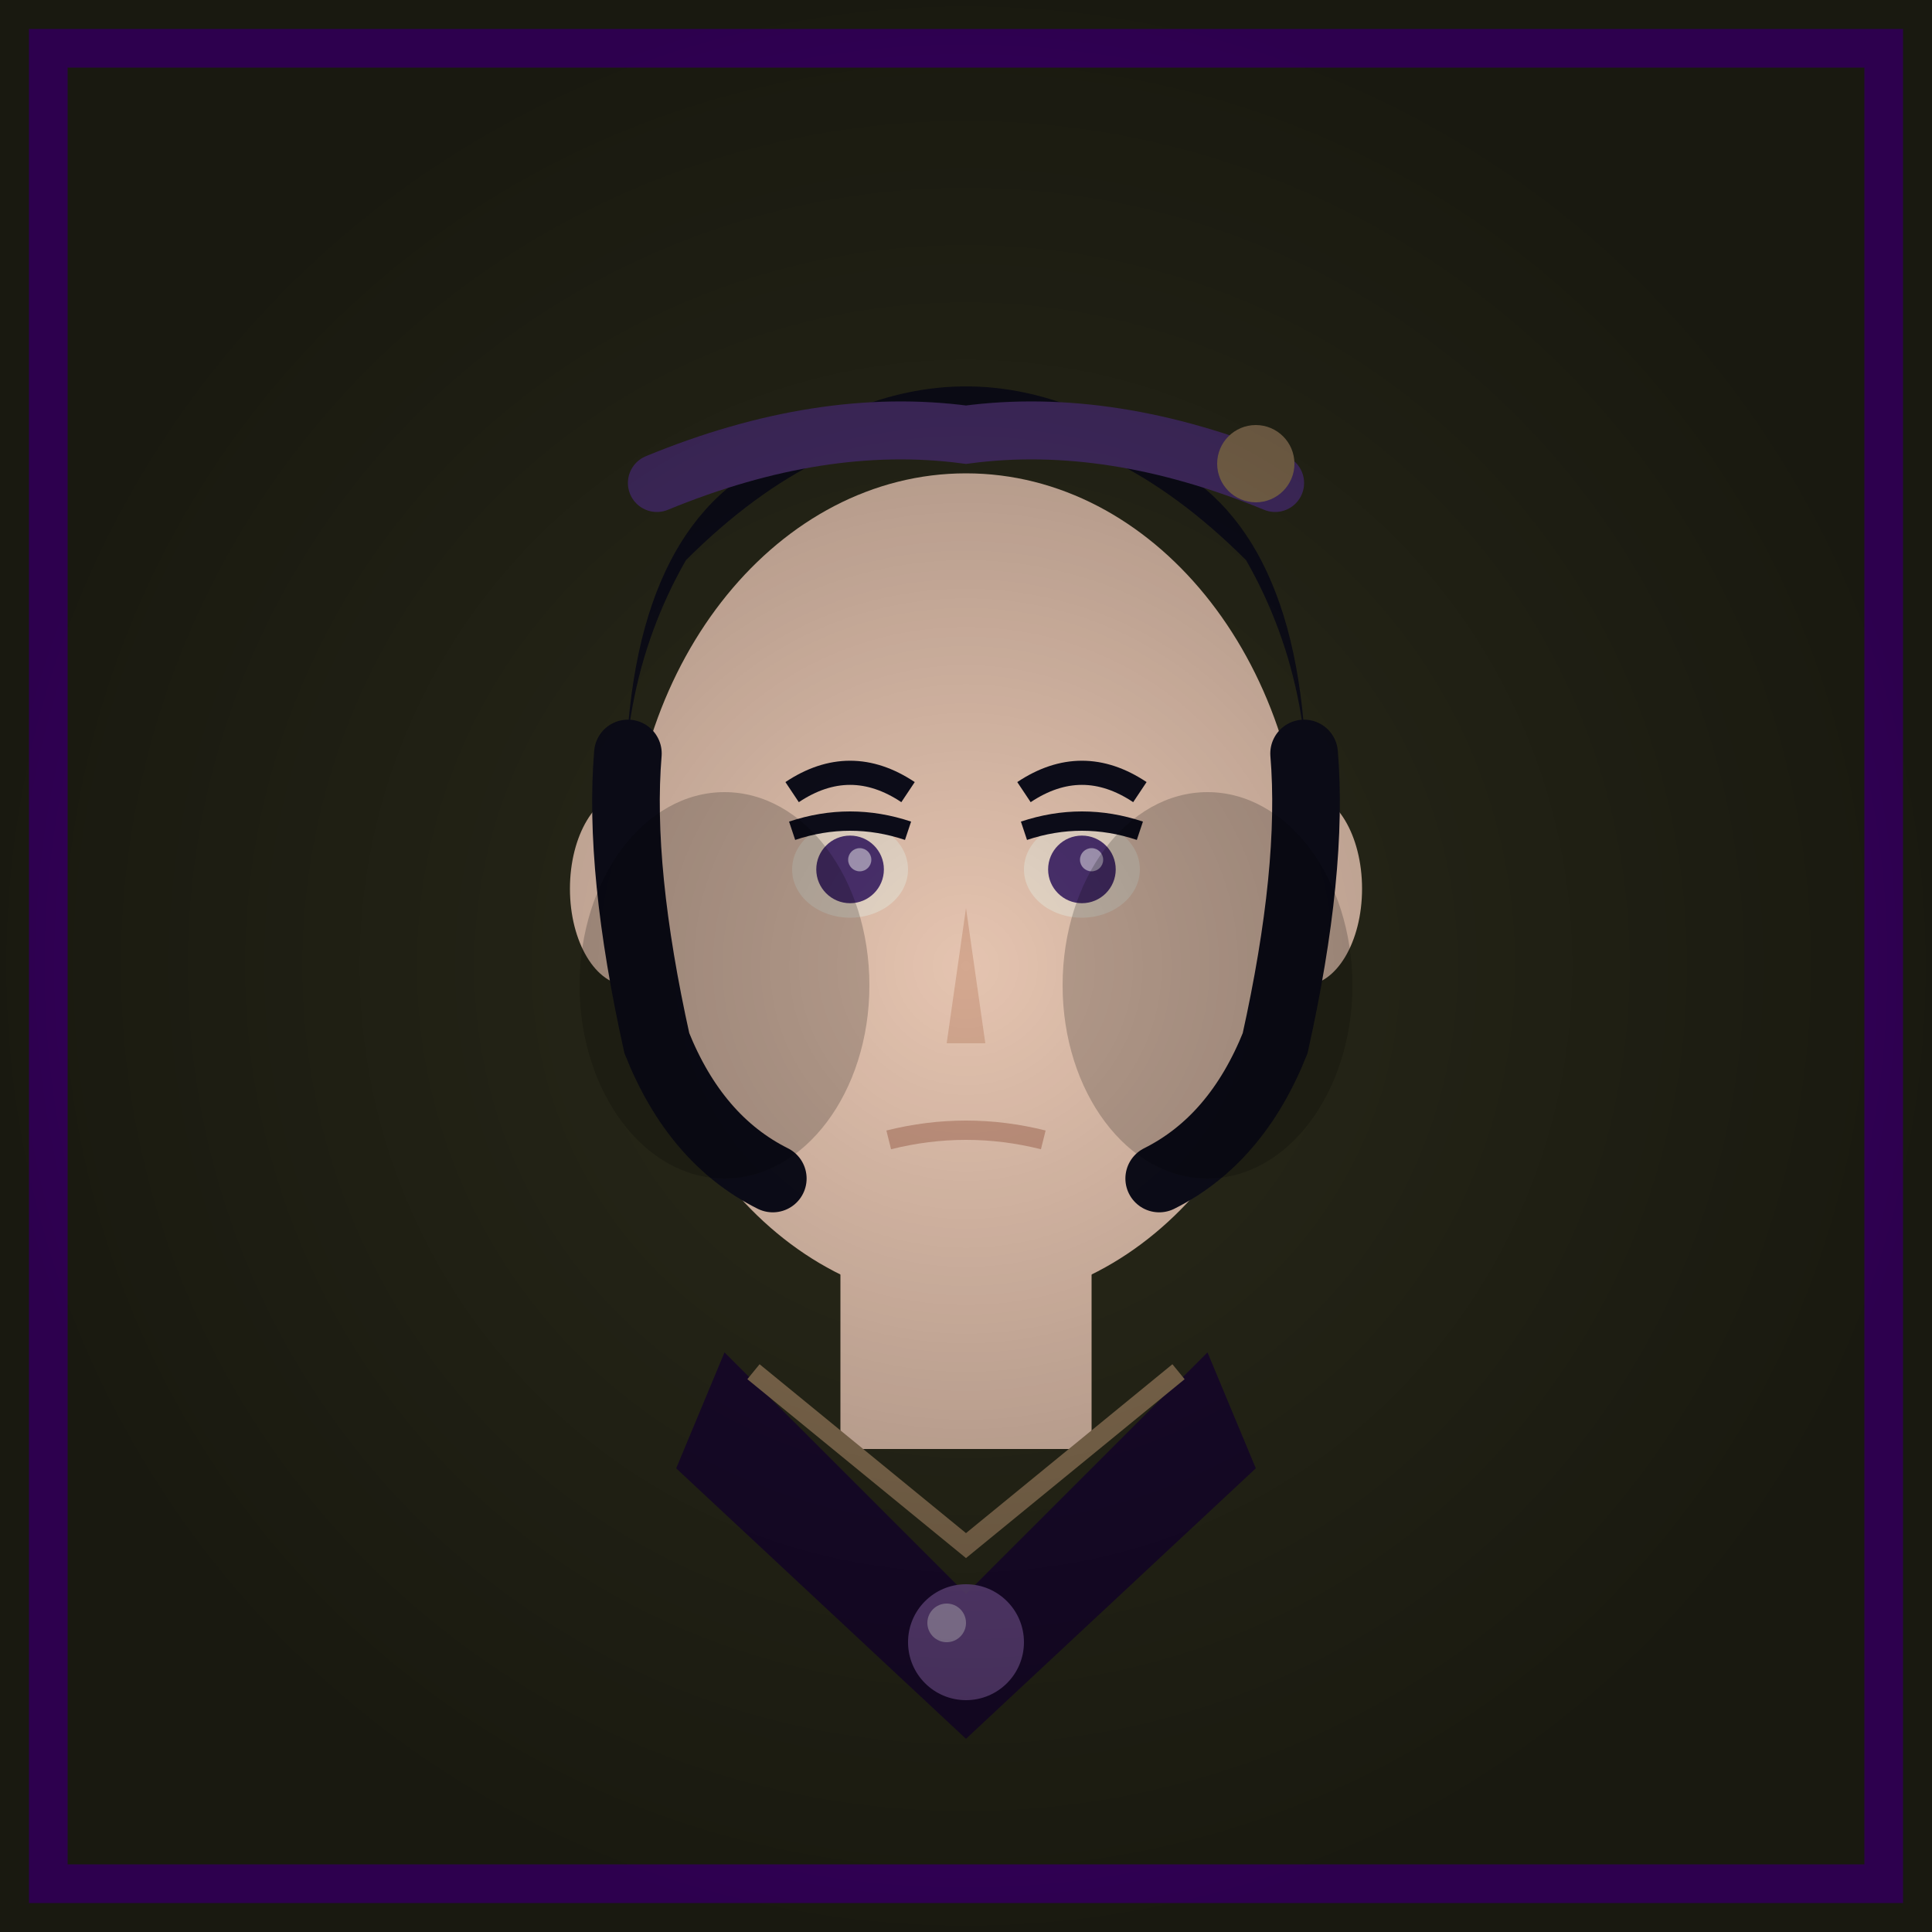
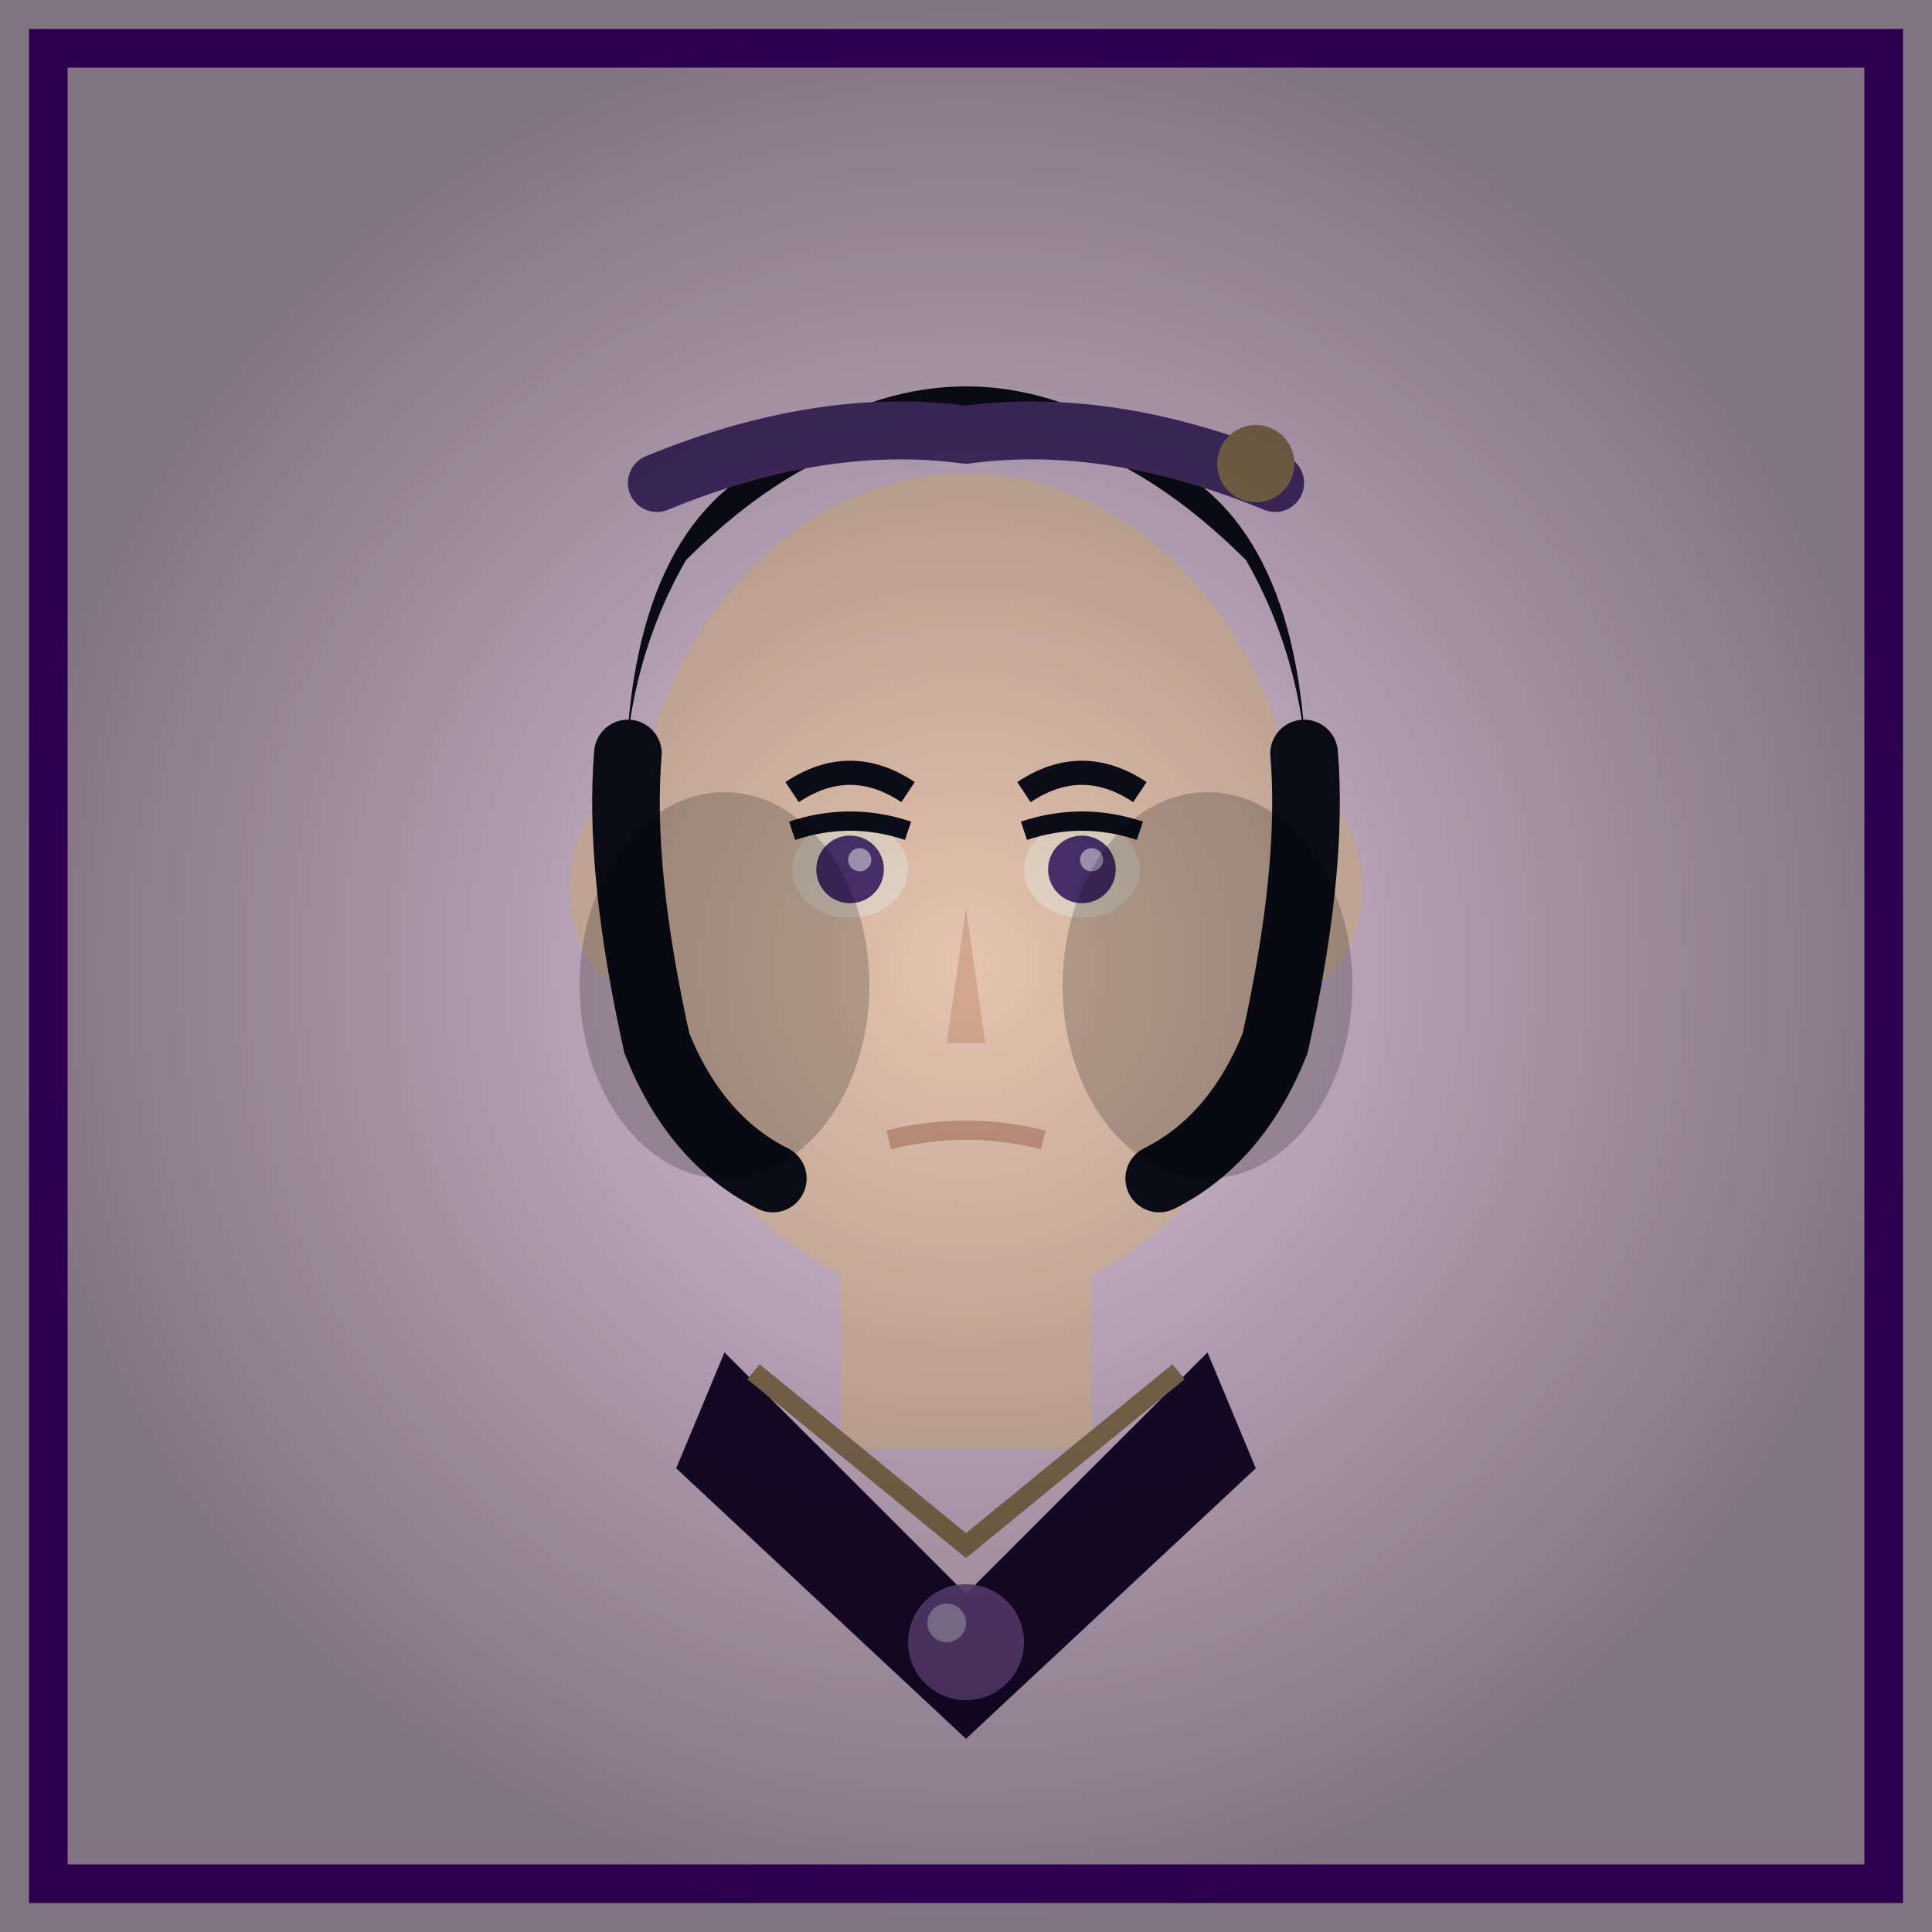
<svg xmlns="http://www.w3.org/2000/svg" viewBox="0 0 200 200">
-   <rect width="200" height="200" fill="#2A2A1A" />
+   <rect width="200" height="200" fill="#D8BFD8" />
  <rect x="5" y="5" width="190" height="190" fill="none" stroke="#4B0082" stroke-width="4" />
  <defs>
    <radialGradient id="shadow" cx="50%" cy="50%" r="50%">
      <stop offset="0%" stop-color="#000" stop-opacity="0" />
      <stop offset="100%" stop-color="#000" stop-opacity="0.4" />
    </radialGradient>
  </defs>
  <rect x="87" y="130" width="26" height="20" fill="#E5C4B0" />
  <path d="M75 140 L100 165 L125 140 L130 152 L100 180 L70 152 Z" fill="#1A0A2E" />
  <path d="M78 142 L100 160 L122 142" fill="none" stroke="#8B7355" stroke-width="2" />
  <ellipse cx="100" cy="92" rx="35" ry="43" fill="#E5C4B0" />
  <ellipse cx="65" cy="92" rx="6" ry="10" fill="#E5C4B0" />
  <ellipse cx="135" cy="92" rx="6" ry="10" fill="#E5C4B0" />
  <path d="M65 90 Q63 60 76 50 Q88 40 100 40 Q112 40 124 50 Q137 60 135 90 Q137 72 129 58 Q115 44 100 44 Q85 44 71 58 Q63 72 65 90" fill="#0D0D1A" />
  <path d="M65 78 Q64 90 68 108 Q72 118 80 122" fill="none" stroke="#0D0D1A" stroke-width="7" stroke-linecap="round" />
  <path d="M135 78 Q136 90 132 108 Q128 118 120 122" fill="none" stroke="#0D0D1A" stroke-width="7" stroke-linecap="round" />
  <path d="M68 50 Q85 43 100 45 Q115 43 132 50" fill="none" stroke="#4A306D" stroke-width="6" stroke-linecap="round" />
  <circle cx="130" cy="48" r="4" fill="#8B7355" />
  <ellipse cx="88" cy="90" rx="6" ry="5" fill="#E8D8C8" />
  <ellipse cx="112" cy="90" rx="6" ry="5" fill="#E8D8C8" />
  <circle cx="88" cy="90" r="3.5" fill="#4A306D" />
  <circle cx="112" cy="90" r="3.5" fill="#4A306D" />
  <circle cx="89" cy="89" r="1.2" fill="#FFF" opacity="0.5" />
  <circle cx="113" cy="89" r="1.2" fill="#FFF" opacity="0.5" />
  <path d="M82 86 Q88 84 94 86" stroke="#0D0D1A" stroke-width="2" fill="none" />
  <path d="M106 86 Q112 84 118 86" stroke="#0D0D1A" stroke-width="2" fill="none" />
  <path d="M82 82 Q88 78 94 82" stroke="#0D0D1A" stroke-width="2.5" fill="none" />
  <path d="M106 82 Q112 78 118 82" stroke="#0D0D1A" stroke-width="2.5" fill="none" />
  <path d="M100 94 L98 108 L102 108 Z" fill="#D4A890" />
  <path d="M92 118 Q100 116 108 118" stroke="#C49580" stroke-width="2" fill="none" />
  <circle cx="100" cy="170" r="6" fill="#6B4A8A" opacity="0.9" />
  <circle cx="98" cy="168" r="2" fill="#FFF" opacity="0.4" />
  <ellipse cx="75" cy="102" rx="15" ry="20" fill="#000" opacity="0.2" />
  <ellipse cx="125" cy="102" rx="15" ry="20" fill="#000" opacity="0.2" />
  <rect width="200" height="200" fill="url(#shadow)" />
</svg>
